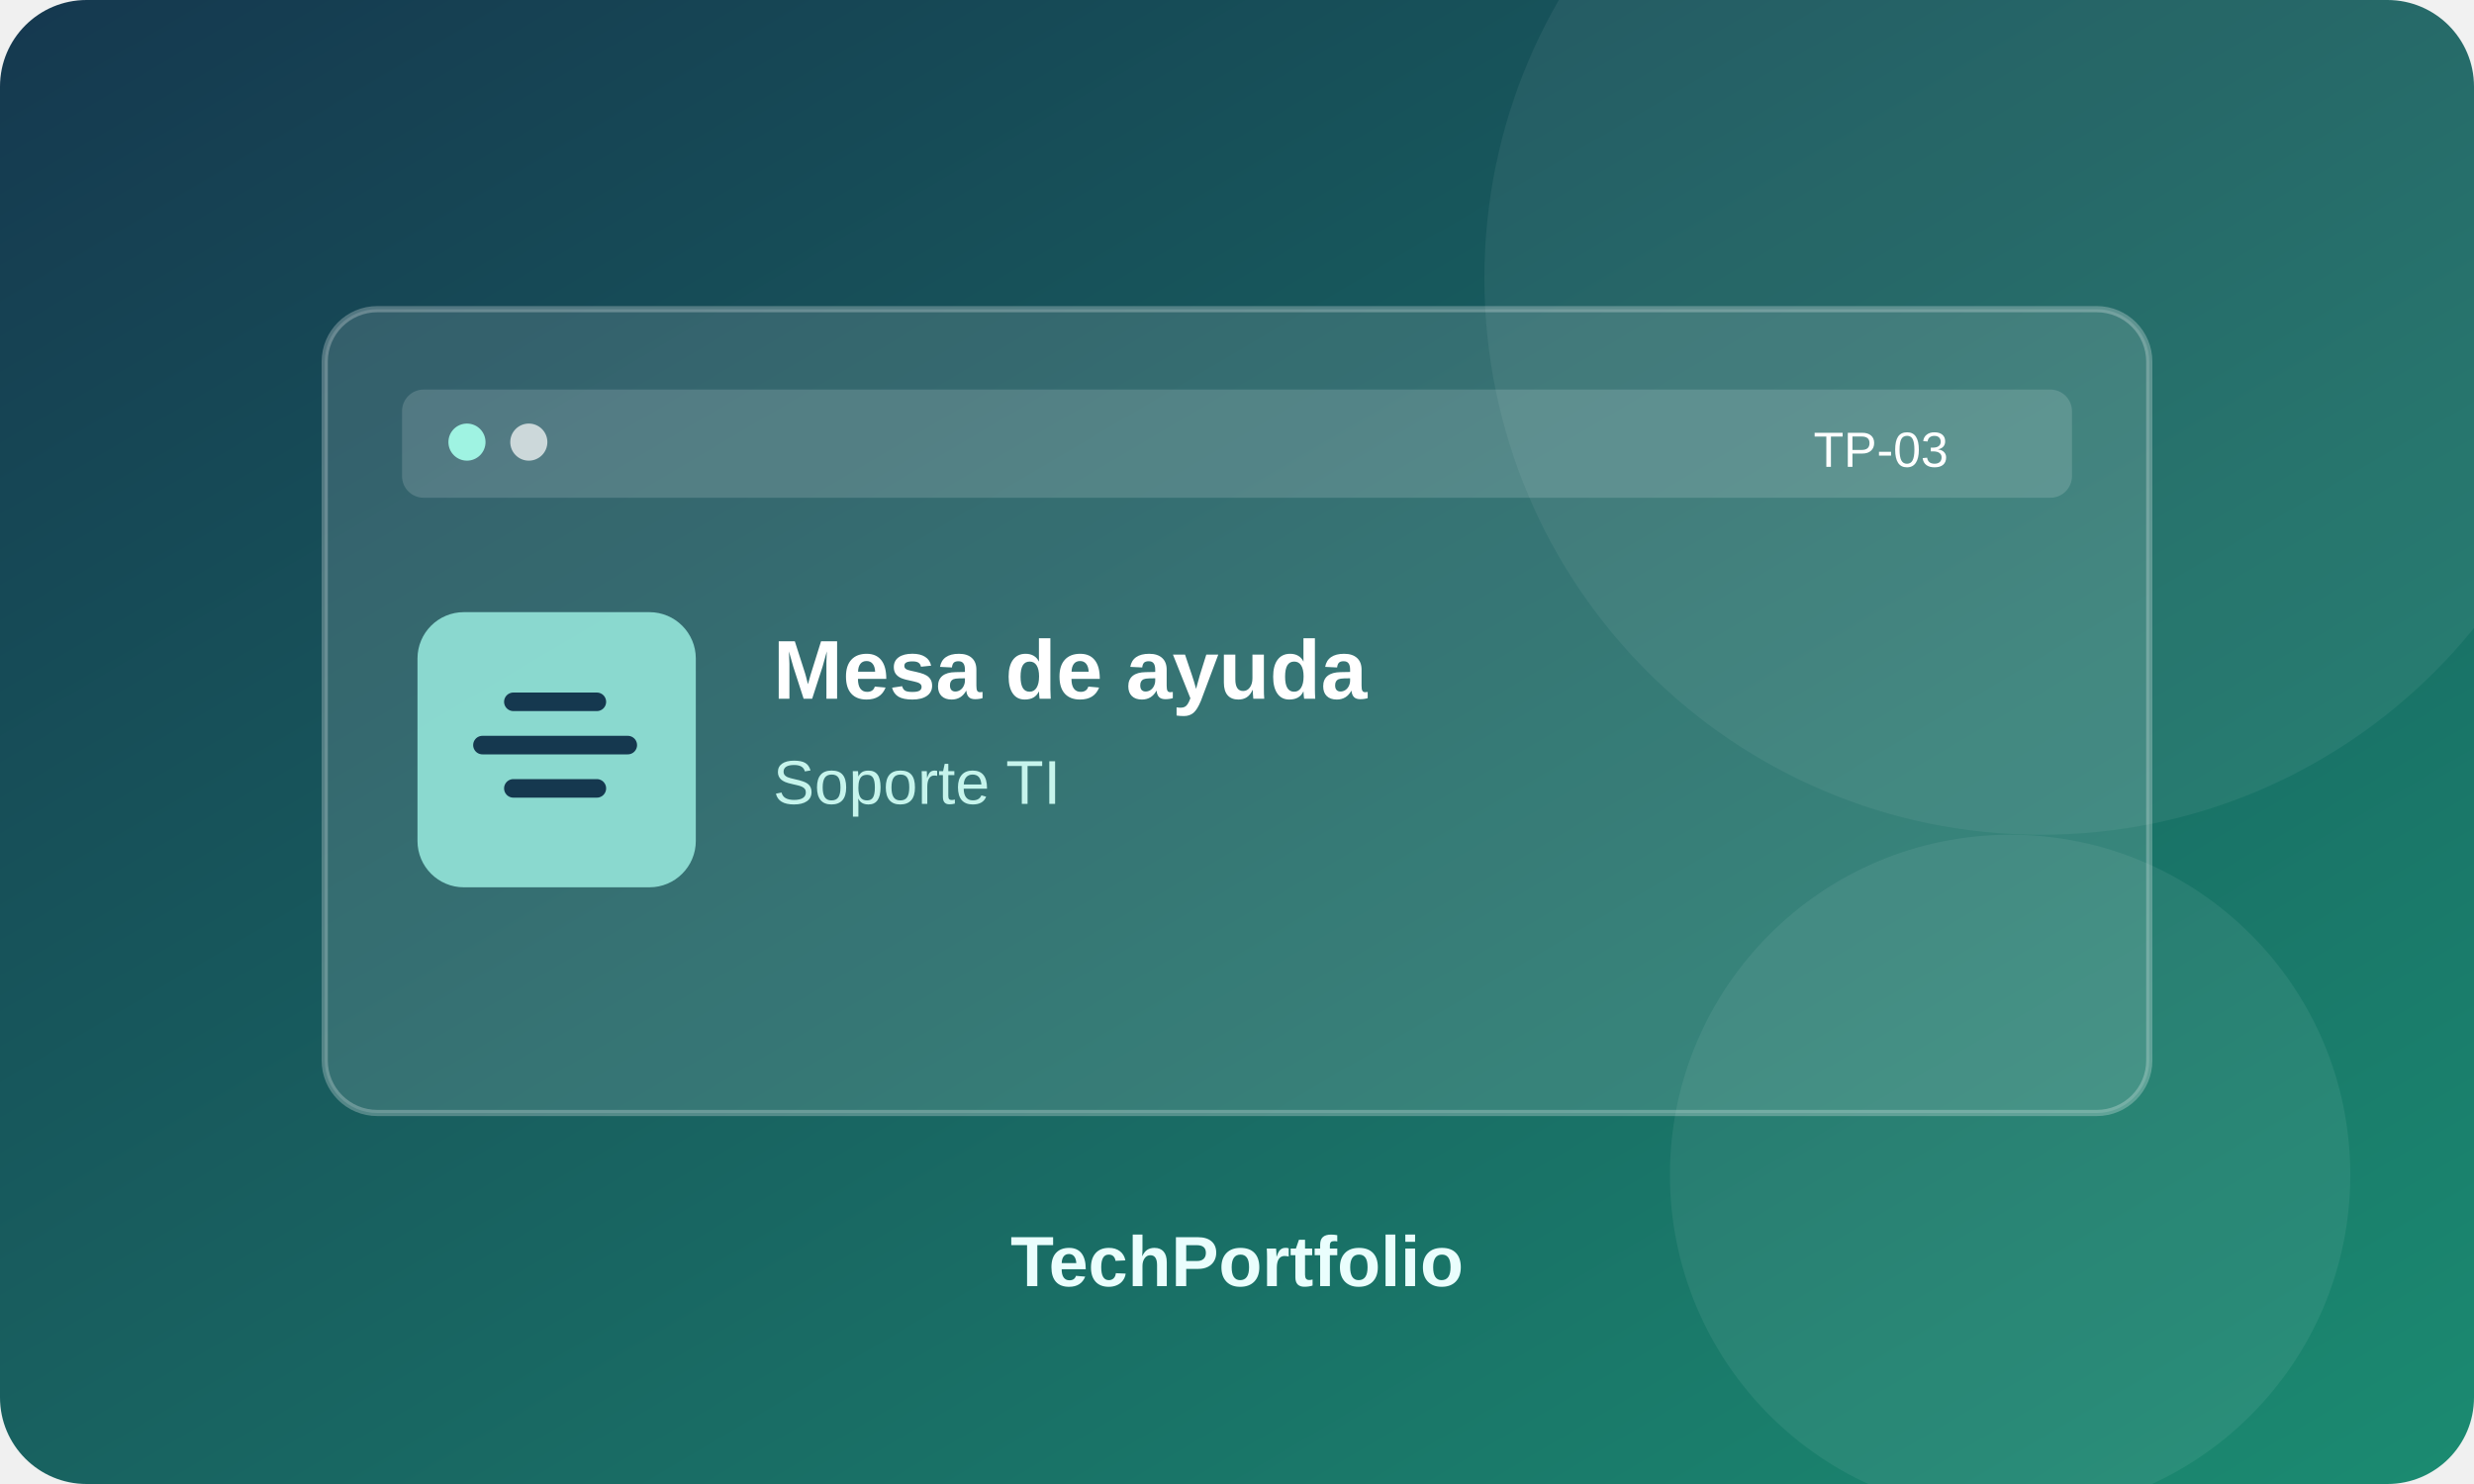
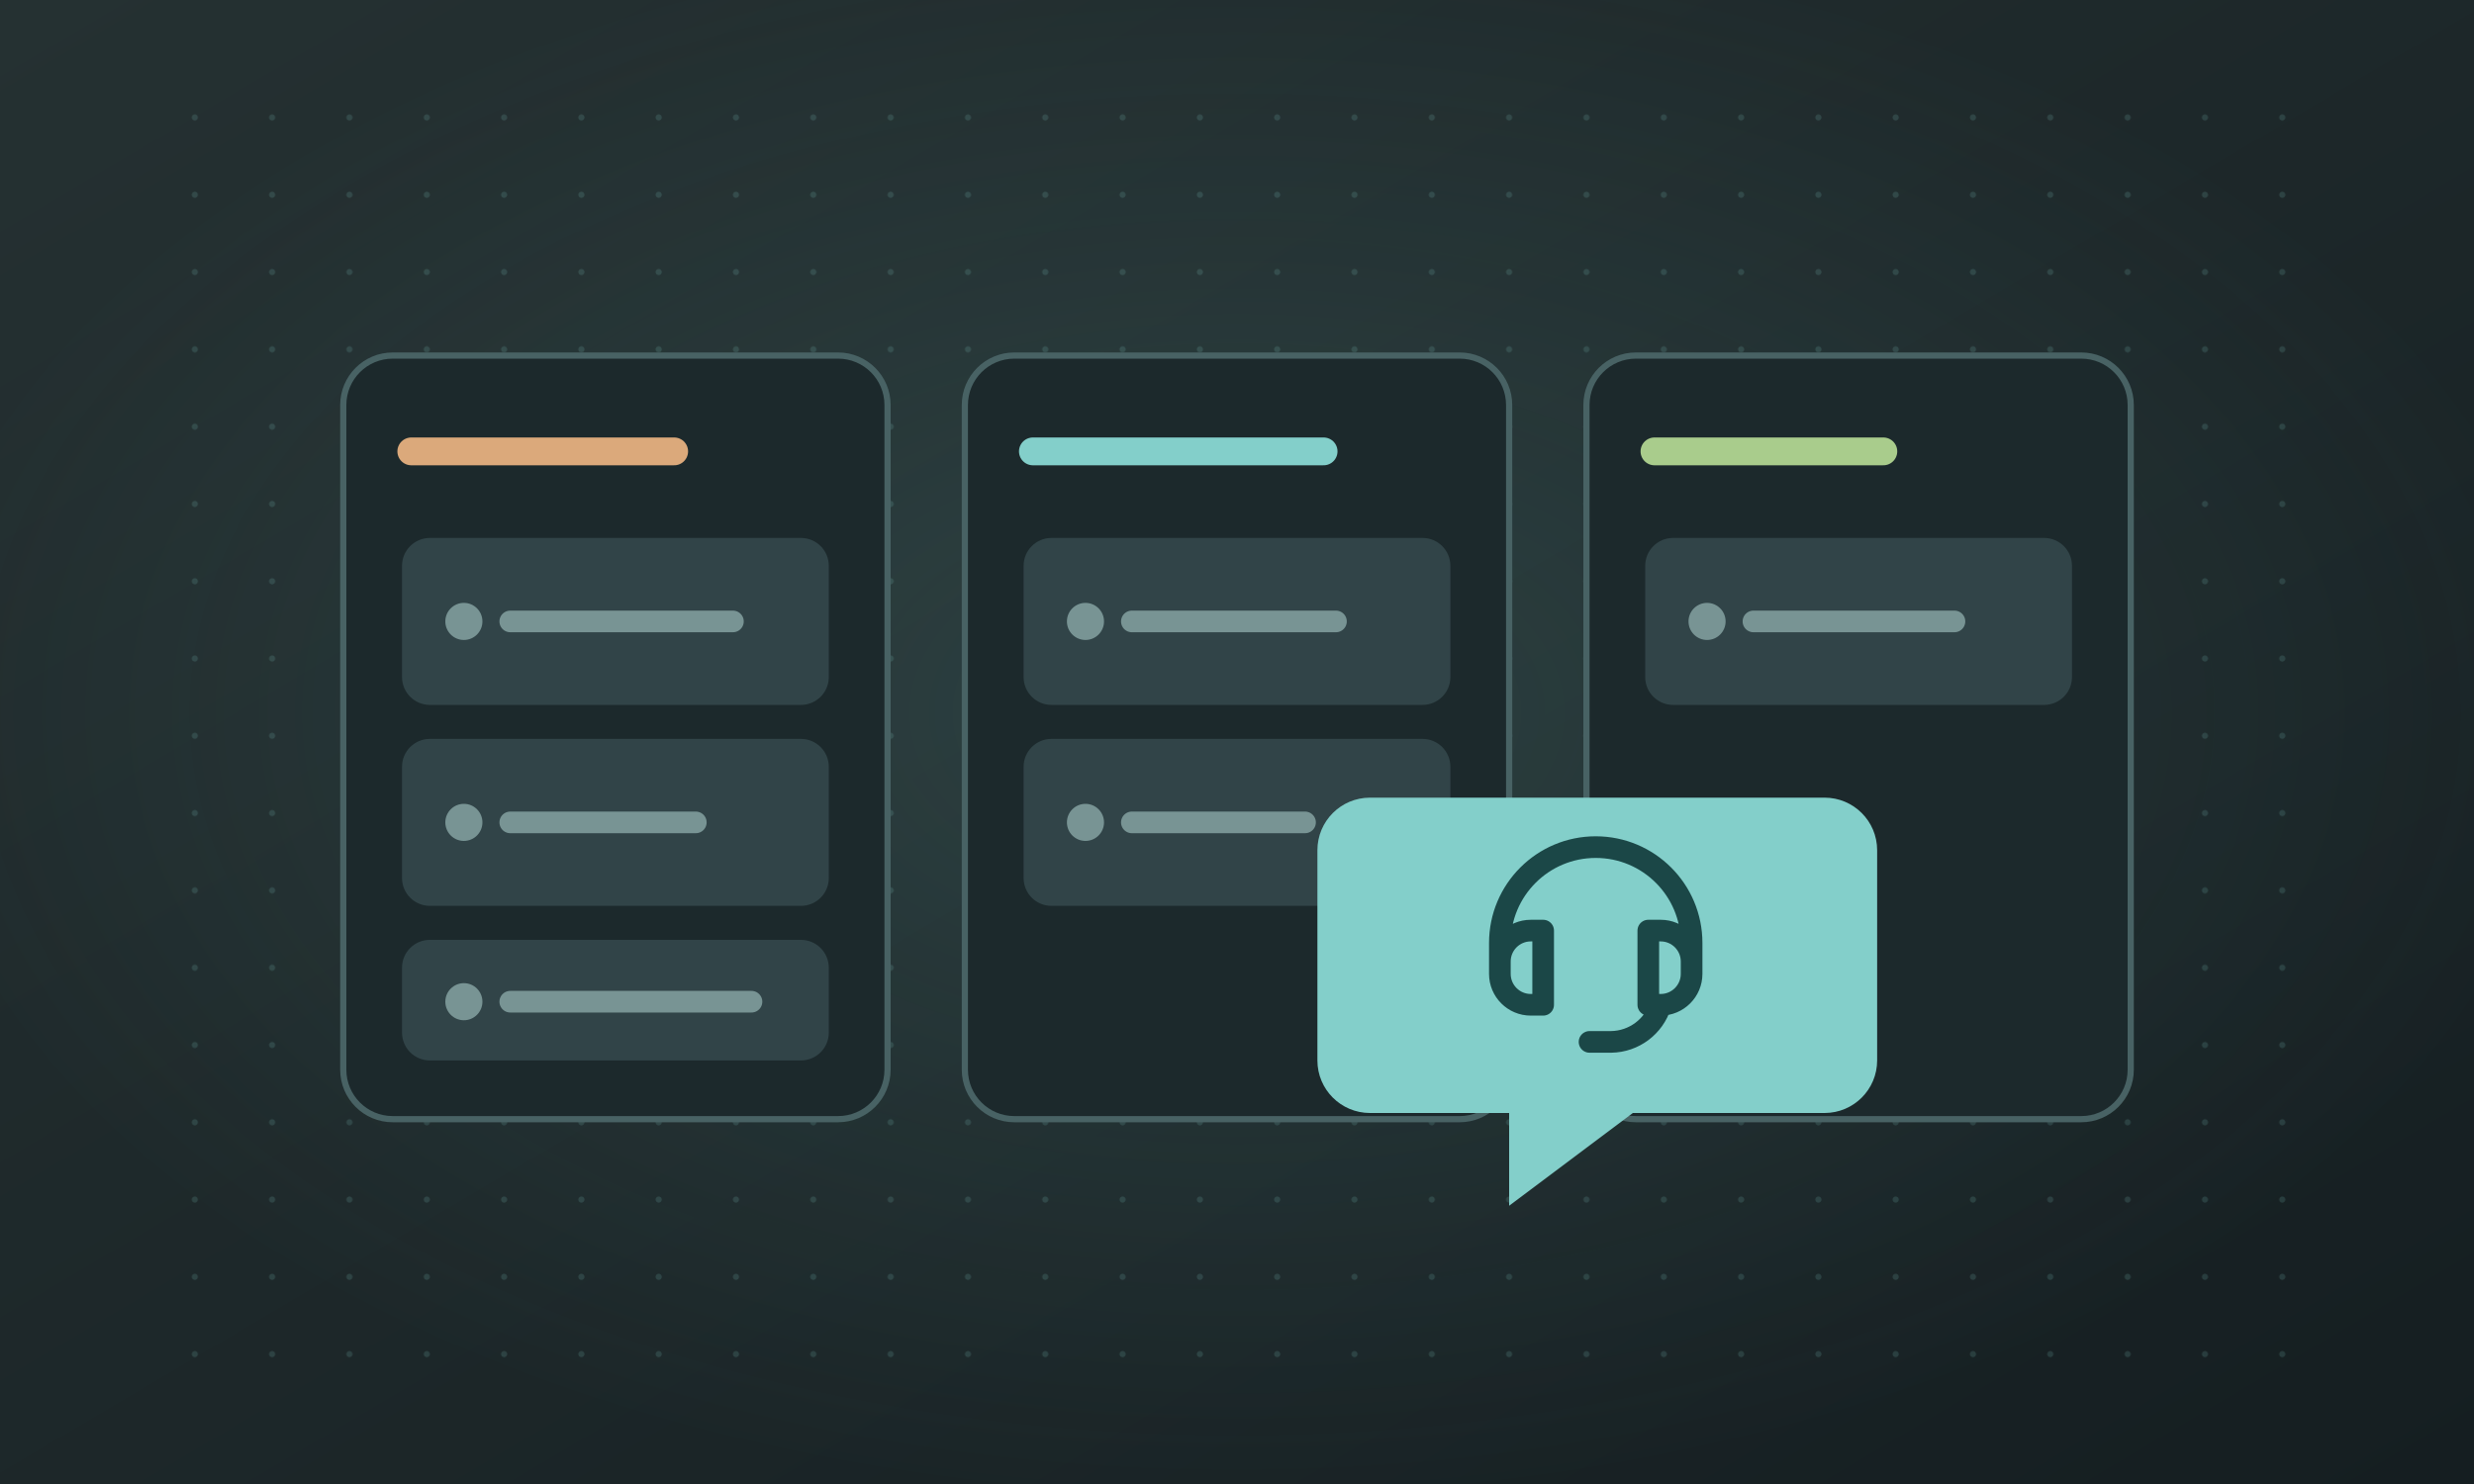
<svg xmlns="http://www.w3.org/2000/svg" viewBox="0 0 800 480">
  <defs>
-     <linearGradient id="g" x2="1" y2="1">
-       <stop stop-color="#15384f" />
-       <stop offset="1" stop-color="#1b8b71" />
+     <linearGradient id="fondo" x2="100%" y2="100%">
+       <stop stop-color="#253132" />
+       <stop offset="1" stop-color="#151e21" />
    </linearGradient>
+     <radialGradient id="luz" cx="50%" cy="48%" r="54%">
+       <stop stop-color="#83cfca" stop-opacity=".15" />
+       <stop offset="1" stop-color="#83cfca" stop-opacity="0" />
+     </radialGradient>
+     <pattern id="puntos" width="25" height="25" patternUnits="userSpaceOnUse">
+       <circle cx="13" cy="13" r="1" fill="#83cfca" fill-opacity=".16" />
+     </pattern>
  </defs>
-   <rect width="800" height="480" rx="28" fill="url(#g)" />
-   <circle cx="660" cy="90" r="180" fill="#fff" opacity=".06" />
-   <circle cx="650" cy="380" r="110" fill="#fff" opacity=".07" />
-   <rect x="105" y="100" width="590" height="260" rx="17" fill="#fff" fill-opacity=".13" stroke="#fff" stroke-opacity=".26" stroke-width="2" />
-   <rect x="130" y="126" width="540" height="35" rx="7" fill="#fff" fill-opacity=".15" />
-   <circle cx="151" cy="143" r="6" fill="#9ff3e2" />
-   <circle cx="171" cy="143" r="6" fill="#fff" opacity=".7" />
-   <text x="630" y="151" fill="#fff" font-family="Arial,sans-serif" font-size="16" text-anchor="end">TP-03</text>
-   <rect x="135" y="198" width="90" height="89" rx="15" fill="#92e3d8" opacity=".91" />
-   <path d="M156 241h47m-37-14h27m-27 28h27" fill="none" stroke="#15384f" stroke-width="6" stroke-linecap="round" />
-   <text x="250" y="226" fill="#fff" font-family="Arial,sans-serif" font-weight="bold" font-size="27">Mesa de ayuda</text>
-   <text x="250" y="260" fill="#c6f4ec" font-family="Arial,sans-serif" font-size="20">Soporte TI</text>
-   <text x="400" y="416" fill="#eafefd" font-family="Arial,sans-serif" font-size="23" font-weight="bold" text-anchor="middle">TechPortfolio</text>
+   <rect width="800" height="480" fill="url(#fondo)" />
+   <rect width="800" height="480" fill="url(#luz)" />
+   <rect x="40" y="35" width="720" height="410" rx="28" fill="url(#puntos)" />
+   <g fill="#1c292c" stroke="#486264" stroke-width="2">
+     <rect x="111" y="115" width="176" height="247" rx="16" />
+     <rect x="312" y="115" width="176" height="247" rx="16" />
+     <rect x="513" y="115" width="176" height="247" rx="16" />
+   </g>
+   <g stroke-width="9" stroke-linecap="round">
+     <path d="M133 146h85" stroke="#dba97b" />
+     <path d="M334 146h94" stroke="#83cfca" />
+     <path d="M535 146h74" stroke="#a9cc8c" />
+   </g>
+   <g fill="#314448">
+     <rect x="130" y="174" width="138" height="54" rx="9" />
+     <rect x="130" y="239" width="138" height="54" rx="9" />
+     <rect x="130" y="304" width="138" height="39" rx="9" />
+     <rect x="331" y="174" width="138" height="54" rx="9" />
+     <rect x="331" y="239" width="138" height="54" rx="9" />
+     <rect x="532" y="174" width="138" height="54" rx="9" />
+   </g>
+   <g fill="#789494">
+     <circle cx="150" cy="201" r="6" />
+     <circle cx="150" cy="266" r="6" />
+     <circle cx="150" cy="324" r="6" />
+     <circle cx="351" cy="201" r="6" />
+     <circle cx="351" cy="266" r="6" />
+     <circle cx="552" cy="201" r="6" />
+   </g>
+   <path d="M165 201h72m-72 65h60m-60 58h78m123-123h66m-66 65h56m145-65h65" stroke="#789494" stroke-width="7" stroke-linecap="round" />
+   <path d="M443 258h147a17 17 0 0 1 17 17v68a17 17 0 0 1-17 17h-62l-40 30v-30h-45a17 17 0 0 1-17-17v-68a17 17 0 0 1 17-17z" fill="#83cfca" />
+   <g fill="none" stroke="#1b4747" stroke-width="7" stroke-linecap="round" stroke-linejoin="round">
+     <path d="M485 315v-10a31 31 0 0 1 62 0v10m-62 0a10 10 0 0 0 10 10h4v-24h-4a10 10 0 0 0-10 10m62 4a10 10 0 0 1-10 10h-4v-24h4a10 10 0 0 1 10 10m-10 14a17 17 0 0 1-16 12h-7" />
+   </g>
</svg>
